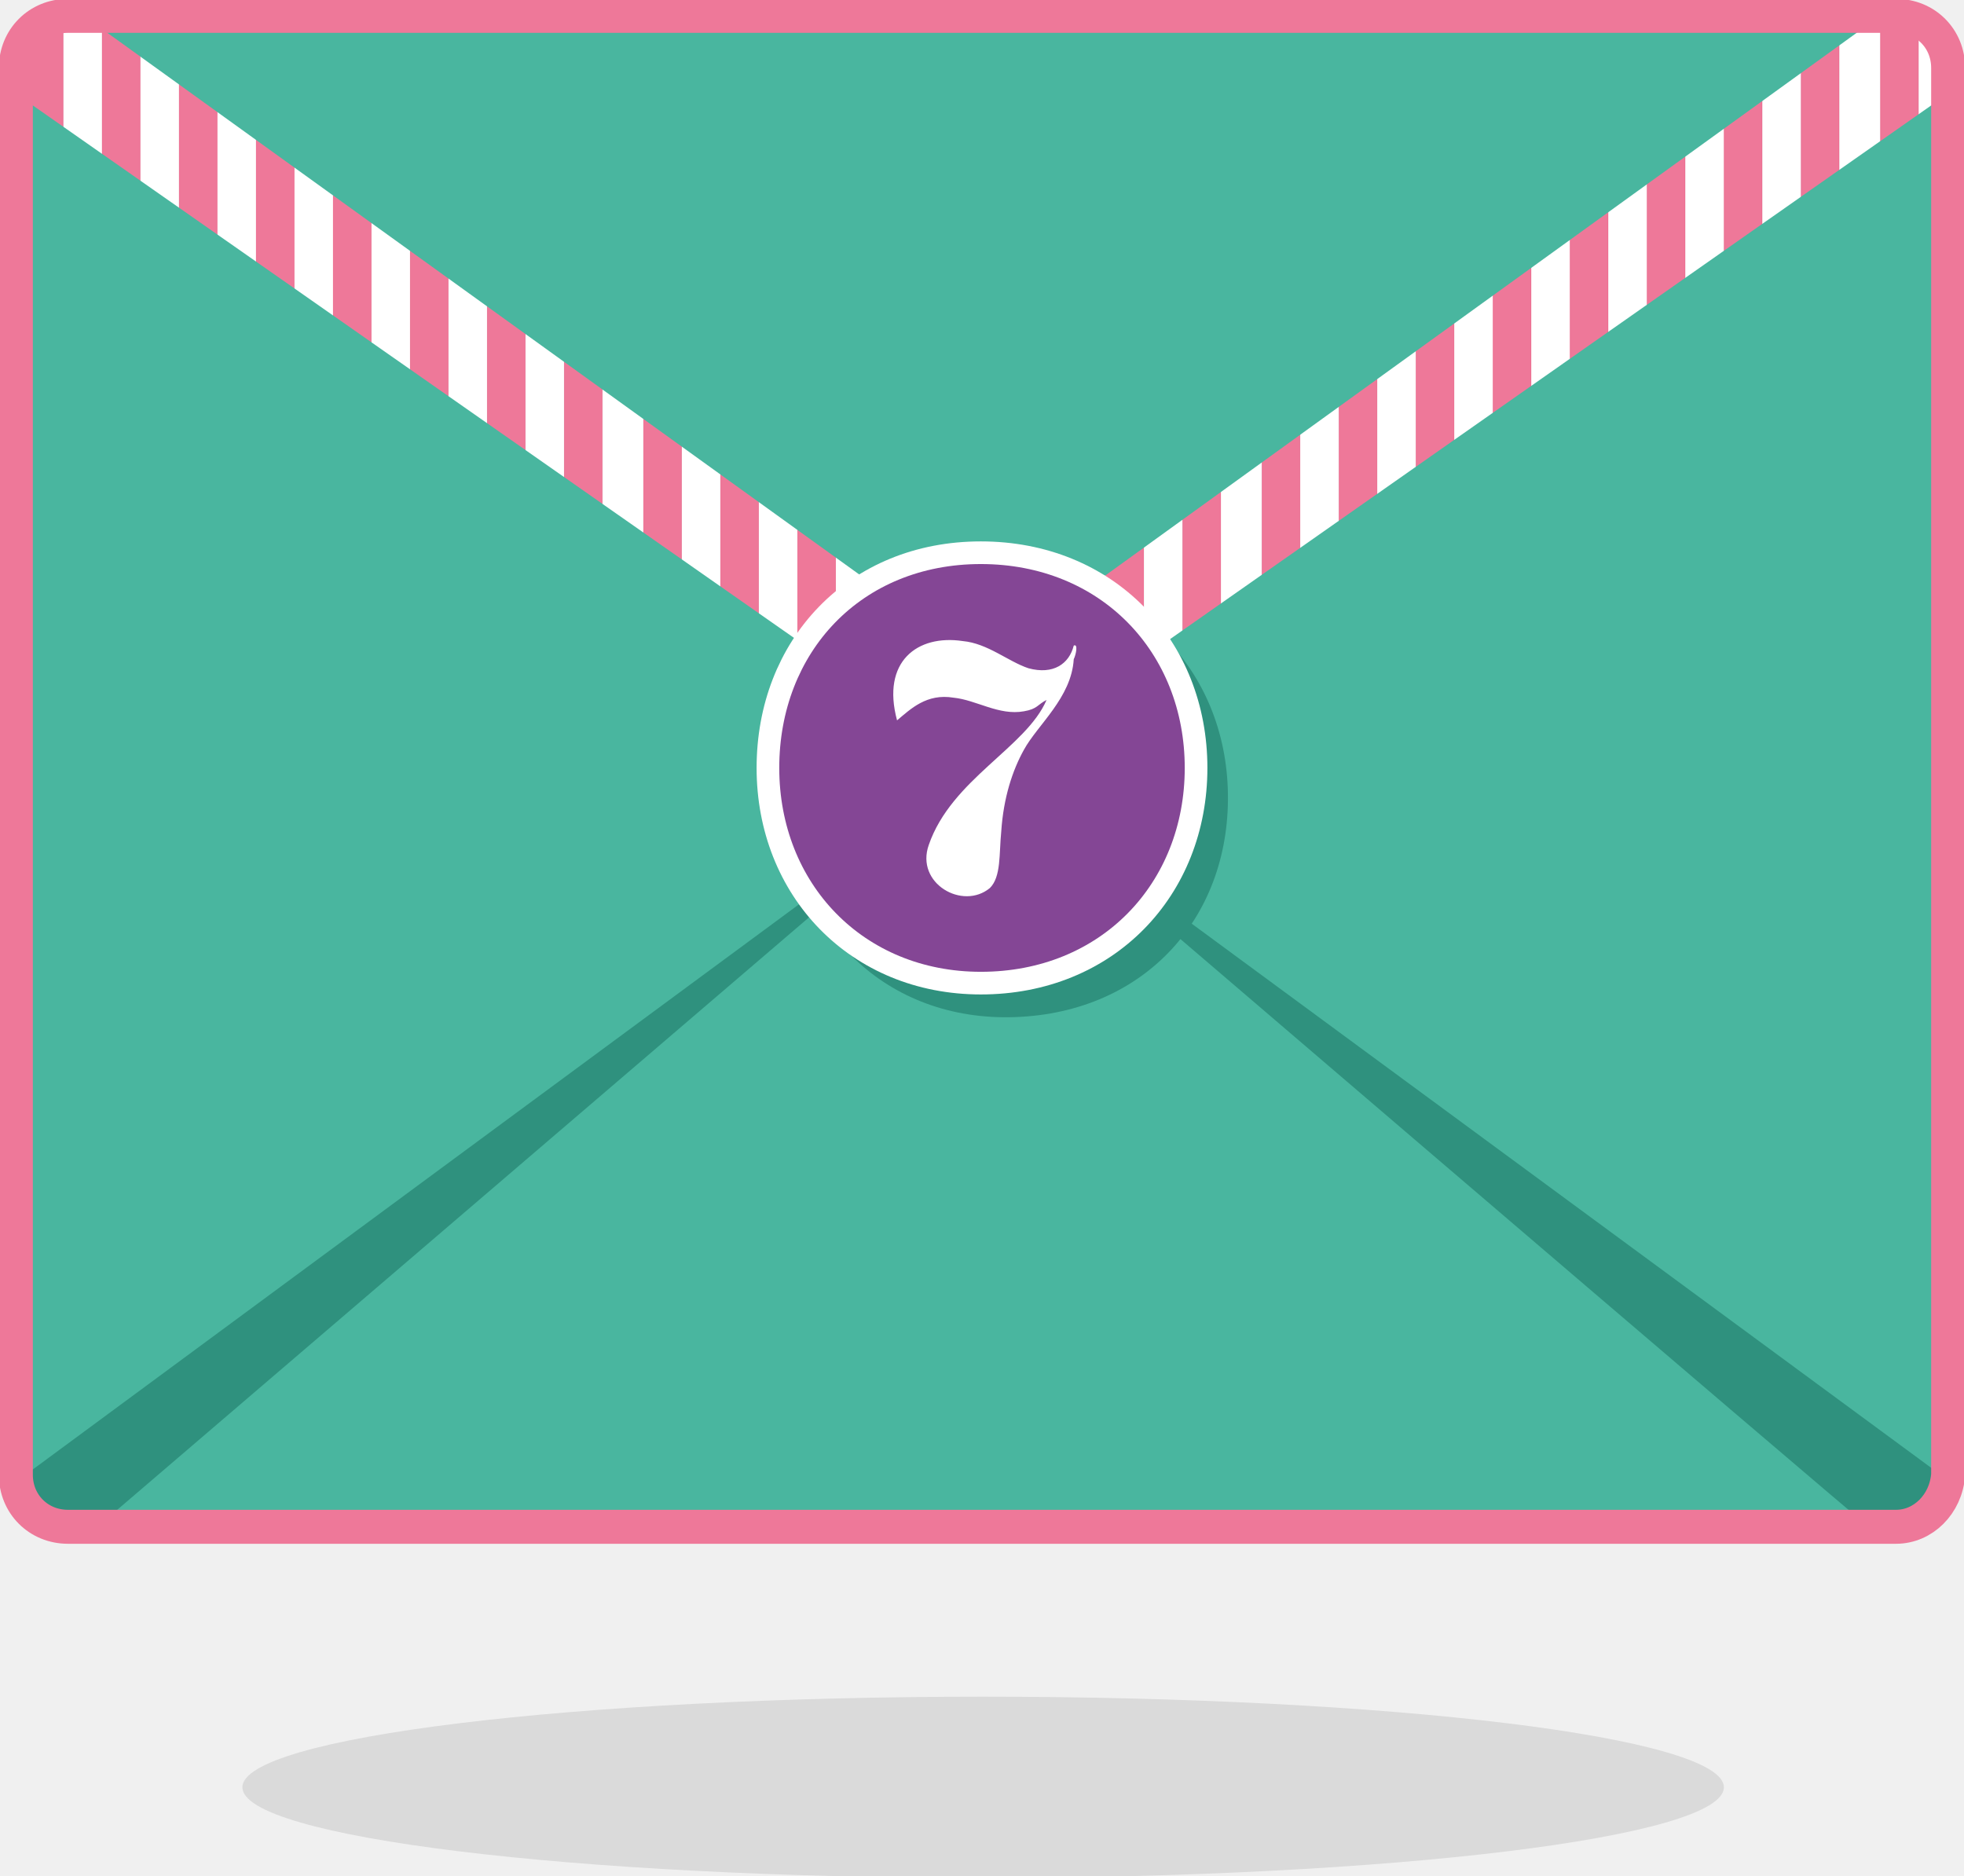
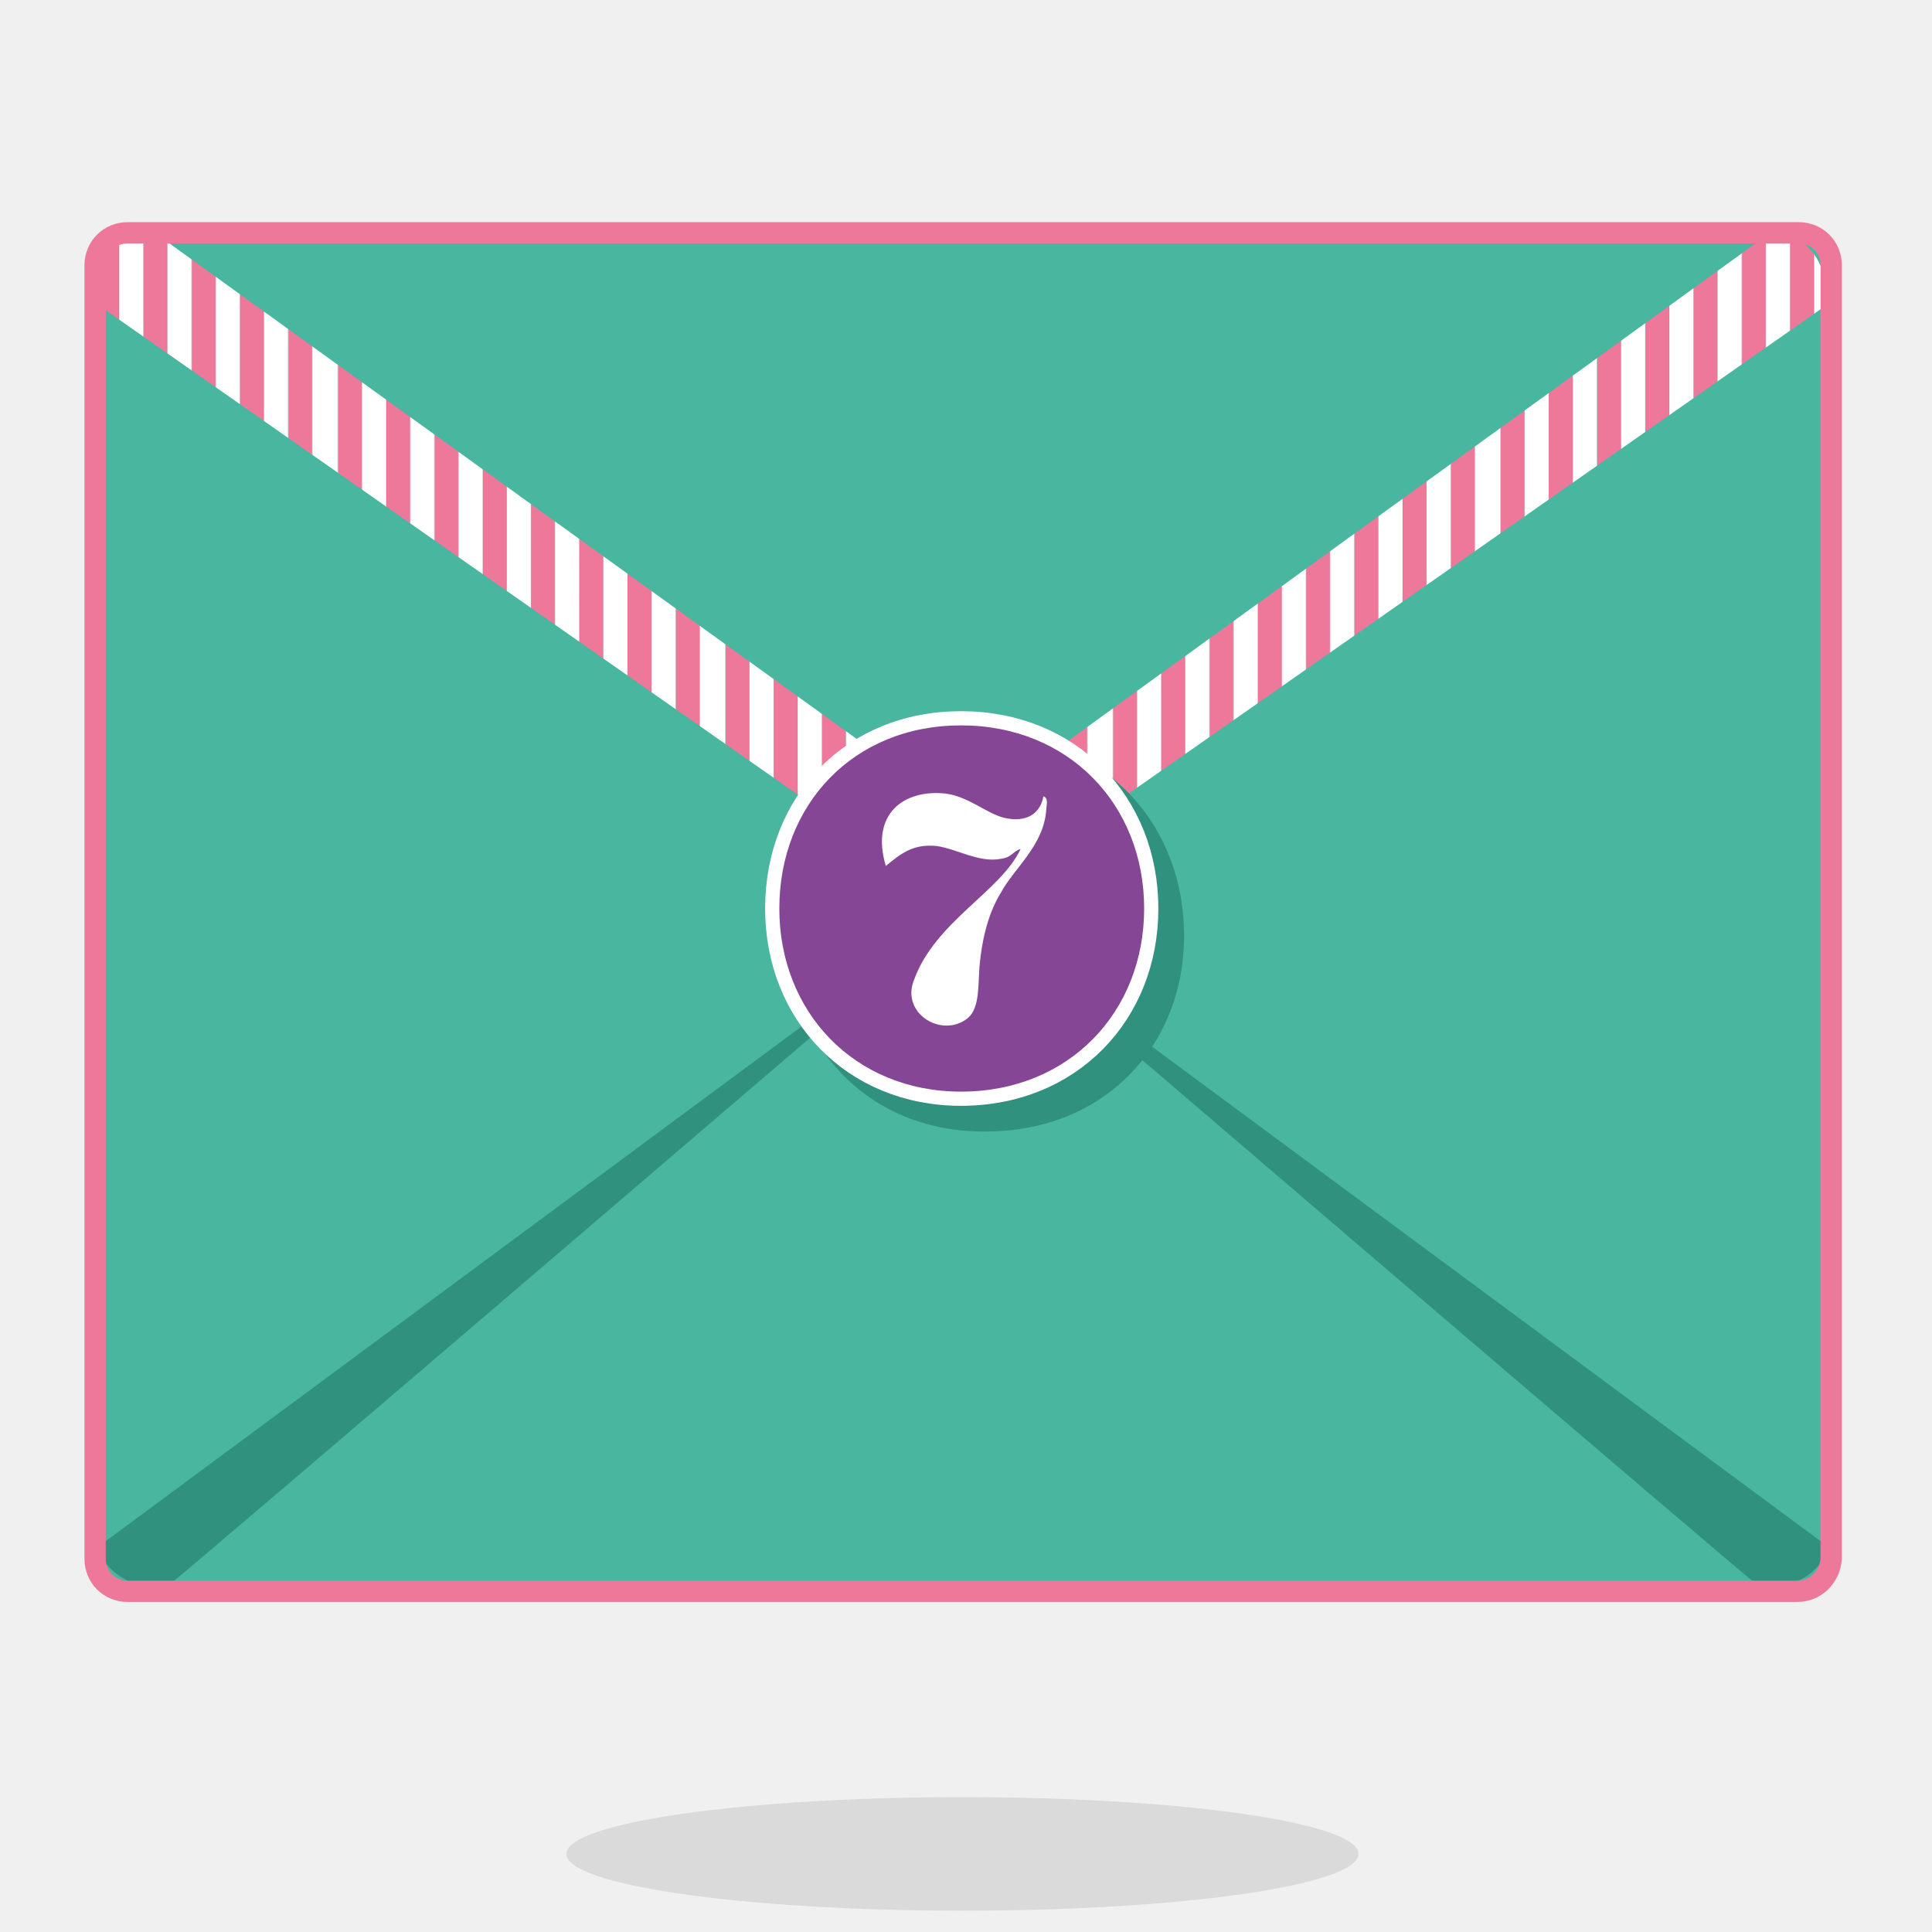
- <svg xmlns="http://www.w3.org/2000/svg" version="1.1" id="mandala_tracé" x="0px" y="0px" viewBox="0 0 86.7 82.8" enable-background="new 0 0 86.7 82.8" xml:space="preserve">
-   <pattern x="-369.2" y="-250.9" width="54.6" height="3.2" patternUnits="userSpaceOnUse" id="Nouvelle_nuance_de_motif_2" viewBox="0 -3.2 54.6 3.2" overflow="visible">
+ <svg xmlns="http://www.w3.org/2000/svg" version="1.1" id="mandala_tracé" x="0px" y="0px" viewBox="0 0 136.1 136.1" enable-background="new 0 0 136.1 136.1" xml:space="preserve">
+   <pattern x="8.4" y="-1.1" width="54.6" height="3.2" patternUnits="userSpaceOnUse" id="Nouvelle_nuance_de_motif_2" viewBox="0 -3.2 54.6 3.2" overflow="visible">
    <g>
      <polygon fill="none" points="0,0 54.6,0 54.6,-3.2 0,-3.2   " />
      <polygon fill="#EE7899" points="3.4,0 1.7,0 1.7,-3.2 3.4,-3.2   " />
      <polygon fill="#EE7899" points="6.8,0 5.1,0 5.1,-3.2 6.8,-3.2   " />
      <polygon fill="#FFFFFF" points="1.7,0 0,0 0,-3.2 1.7,-3.2   " />
      <polygon fill="#FFFFFF" points="5.1,0 3.4,0 3.4,-3.2 5.1,-3.2   " />
      <polygon fill="#EE7899" points="10.2,0 8.5,0 8.5,-3.2 10.2,-3.2   " />
      <polygon fill="#EE7899" points="13.6,0 11.9,0 11.9,-3.2 13.6,-3.2   " />
      <polygon fill="#FFFFFF" points="8.5,0 6.8,0 6.8,-3.2 8.5,-3.2   " />
      <polygon fill="#FFFFFF" points="11.9,0 10.2,0 10.2,-3.2 11.9,-3.2   " />
      <polygon fill="#EE7899" points="17.1,0 15.4,0 15.4,-3.2 17.1,-3.2   " />
      <polygon fill="#EE7899" points="20.5,0 18.8,0 18.8,-3.2 20.5,-3.2   " />
      <polygon fill="#FFFFFF" points="15.4,0 13.6,0 13.6,-3.2 15.4,-3.2   " />
      <polygon fill="#FFFFFF" points="18.8,0 17.1,0 17.1,-3.2 18.8,-3.2   " />
      <polygon fill="#EE7899" points="23.9,0 22.2,0 22.2,-3.2 23.9,-3.2   " />
      <polygon fill="#EE7899" points="27.3,0 25.6,0 25.6,-3.2 27.3,-3.2   " />
      <polygon fill="#FFFFFF" points="22.2,0 20.5,0 20.5,-3.2 22.2,-3.2   " />
      <polygon fill="#FFFFFF" points="25.6,0 23.9,0 23.9,-3.2 25.6,-3.2   " />
      <polygon fill="#EE7899" points="30.7,0 29,0 29,-3.2 30.7,-3.2   " />
      <polygon fill="#EE7899" points="34.1,0 32.4,0 32.4,-3.2 34.1,-3.2   " />
      <polygon fill="#FFFFFF" points="29,0 27.3,0 27.3,-3.2 29,-3.2   " />
      <polygon fill="#FFFFFF" points="32.4,0 30.7,0 30.7,-3.2 32.4,-3.2   " />
      <polygon fill="#EE7899" points="37.5,0 35.8,0 35.8,-3.2 37.5,-3.2   " />
      <polygon fill="#EE7899" points="41,0 39.2,0 39.2,-3.2 41,-3.2   " />
      <polygon fill="#FFFFFF" points="35.8,0 34.1,0 34.1,-3.2 35.8,-3.2   " />
      <polygon fill="#FFFFFF" points="39.2,0 37.5,0 37.5,-3.2 39.2,-3.2   " />
      <polygon fill="#EE7899" points="44.4,0 42.7,0 42.7,-3.2 44.4,-3.2   " />
      <polygon fill="#EE7899" points="47.8,0 46.1,0 46.1,-3.2 47.8,-3.2   " />
      <polygon fill="#FFFFFF" points="42.7,0 40.9,0 40.9,-3.2 42.7,-3.2   " />
      <polygon fill="#FFFFFF" points="46.1,0 44.4,0 44.4,-3.2 46.1,-3.2   " />
      <polygon fill="#EE7899" points="51.2,0 49.5,0 49.5,-3.2 51.2,-3.2   " />
      <polygon fill="#EE7899" points="54.6,0 52.9,0 52.9,-3.2 54.6,-3.2   " />
      <polygon fill="#FFFFFF" points="49.5,0 47.8,0 47.8,-3.2 49.5,-3.2   " />
      <polygon fill="#FFFFFF" points="52.9,0 51.2,0 51.2,-3.2 52.9,-3.2   " />
    </g>
  </pattern>
-   <path fill="#49B69F" d="M83.7,67.4H3c-1.3,0-2.3-1-2.3-2.3V3c0-1.3,1-2.3,2.3-2.3h80.7c1.3,0,2.3,1,2.3,2.3v62.1  C85.9,66.4,84.9,67.4,83.7,67.4z" />
-   <path fill="#2F917E" d="M1,65.2l-0.1,0.1c0,0,0.6,2.1,3.4,2.1C4.3,67.4,43.3,34,43.3,34L1,65.2z" />
-   <path fill="#2F917E" d="M85.8,65.2l0.1,0.1c0,0-0.6,2.1-3.4,2.1C82.4,67.4,43.4,34,43.4,34L85.8,65.2z" />
-   <path fill="url(#Nouvelle_nuance_de_motif_2)" d="M0.8,4.2L43.4,34L85.9,4.2c0,0,0-3.5-2.9-3.5C43.4,29.3,43.4,29.3,43.4,29.3  L3.7,0.7C3.7,0.7,0.8,1.6,0.8,4.2z" />
+   <ellipse fill="#DADADA" cx="67.8" cy="130.6" rx="27.9" ry="4" />
+   <path fill="#49B69F" d="M126.6,112H9c-1.3,0-2.3-1-2.3-2.3V18.7c0-1.3,1-2.3,2.3-2.3h117.7c1.3,0,2.3,1,2.3,2.3v91.1  C128.9,111,127.9,112,126.6,112z" />
+   <path fill="#2F917E" d="M7,108.9l-0.2,0.1c0,0,0.9,2.9,4.8,2.9c0.2,0,56.1-47.9,56.1-47.9L7,108.9z" />
+   <path fill="#2F917E" d="M128.7,108.9l0.2,0.1c0,0-0.9,2.9-4.8,2.9c-0.2,0-56.1-47.9-56.1-47.9L128.7,108.9z" />
+   <path fill="url(#Nouvelle_nuance_de_motif_2)" d="M6.8,21.4l61,42.7l61-42.7c0,0,0.1-5-4.1-5C67.9,57.5,67.9,57.5,67.9,57.5  L10.9,16.4C10.9,16.4,6,15.6,6.8,21.4z" />
  <g>
-     <path fill="#2F917E" d="M54.2,34.8c-0.2-5.5-4.4-9.6-10.1-9.4c-5.7,0.2-9.5,4.6-9.3,10.1c0.2,5.5,4.3,9.6,10,9.4   C50.6,44.7,54.4,40.4,54.2,34.8" />
+     <path fill="#2F917E" d="M83.4,65.3c-0.3-7.9-6.3-13.8-14.5-13.5c-8.2,0.3-13.7,6.6-13.4,14.5c0.3,7.9,6.2,13.7,14.4,13.4   C78.1,79.5,83.7,73.3,83.4,65.3" />
  </g>
-   <path fill="none" stroke="#EE7899" stroke-width="1.5" stroke-miterlimit="10" d="M83.7,67.4H3c-1.3,0-2.3-1-2.3-2.3V3  c0-1.3,1-2.3,2.3-2.3h80.7c1.3,0,2.3,1,2.3,2.3v62.1C85.9,66.4,84.9,67.4,83.7,67.4z" />
+   <path fill="none" stroke="#EE7899" stroke-width="1.5" stroke-miterlimit="10" d="M126.6,112.1H9c-1.3,0-2.3-1-2.3-2.3V18.7  c0-1.3,1-2.3,2.3-2.3h117.7c1.3,0,2.3,1,2.3,2.3v91.1C128.9,111.1,127.9,112.1,126.6,112.1z" />
  <g>
-     <path fill="none" stroke="#FFFFFF" stroke-width="2" stroke-miterlimit="10" d="M52.3,33.9c0-5.1-3.7-9-9-9c-5.3,0-8.9,3.9-8.9,9   c0,5.1,3.7,9,8.9,9C48.6,42.9,52.3,39,52.3,33.9" />
+     <path fill="none" stroke="#FFFFFF" stroke-width="2" stroke-miterlimit="10" d="M80.6,64c0-7.3-5.3-12.9-12.9-12.9   c-7.6,0-12.8,5.6-12.8,12.9c0,7.3,5.3,12.9,12.8,12.9C75.3,76.9,80.6,71.3,80.6,64" />
  </g>
  <g>
    <g>
-       <path fill="#FFFFFF" d="M51.3,33.6c-0.2-4.6-3.6-7.9-8.3-7.7c-4.7,0.2-7.8,3.8-7.7,8.3c0.2,4.6,3.6,7.9,8.3,7.7    C48.3,41.7,51.5,38.2,51.3,33.6" />
+       <path fill="#FFFFFF" d="M79.2,63.6c-0.2-6.5-5.2-11.3-11.9-11.1c-6.7,0.3-11.2,5.4-11,11.9c0.2,6.5,5.1,11.3,11.9,11    C74.9,75.2,79.4,70.1,79.2,63.6" />
    </g>
    <g>
-       <path fill="#844695" d="M47.4,29.1c-0.1,1.7-1.6,2.9-2.2,4c-0.5,0.9-0.9,2.1-1,3.6c-0.1,1,0,2-0.5,2.5c-1.2,1-3.3-0.2-2.7-1.9    c1-2.9,4.3-4.3,5.2-6.4c-0.4,0.2-0.4,0.4-1,0.5c-1.1,0.2-2.1-0.5-3.1-0.6c-1.2-0.2-1.9,0.5-2.5,1c-0.7-2.6,0.9-3.8,2.9-3.5    c1.1,0.1,2,0.9,2.9,1.2c1.1,0.3,1.8-0.2,2-1C47.6,28.4,47.5,28.9,47.4,29.1 M52.3,33.9c0-5.1-3.7-9-9-9c-5.3,0-8.9,3.9-8.9,9    c0,5.1,3.7,9,8.9,9C48.6,42.9,52.3,39,52.3,33.9" />
+       <path fill="#844695" d="M73.7,57.1c-0.2,2.5-2.3,4.1-3.2,5.8c-0.8,1.3-1.3,3-1.5,5.2c-0.1,1.4,0,2.9-0.8,3.6    c-1.8,1.5-4.8-0.3-3.8-2.7c1.5-4.1,6.1-6.2,7.5-9.2c-0.6,0.2-0.6,0.6-1.4,0.7c-1.5,0.3-3.1-0.7-4.5-0.9c-1.8-0.2-2.7,0.7-3.6,1.4    c-1.1-3.7,1.3-5.4,4.2-5.1c1.6,0.2,2.9,1.4,4.1,1.7c1.6,0.4,2.6-0.3,2.8-1.5C73.9,56.2,73.7,56.8,73.7,57.1 M80.6,64    c0-7.3-5.3-12.9-12.9-12.9c-7.6,0-12.8,5.6-12.8,12.9c0,7.3,5.3,12.9,12.8,12.9C75.3,76.9,80.6,71.3,80.6,64" />
    </g>
  </g>
-   <ellipse fill="#DADADA" cx="43.4" cy="78.9" rx="32.7" ry="4" />
</svg>
